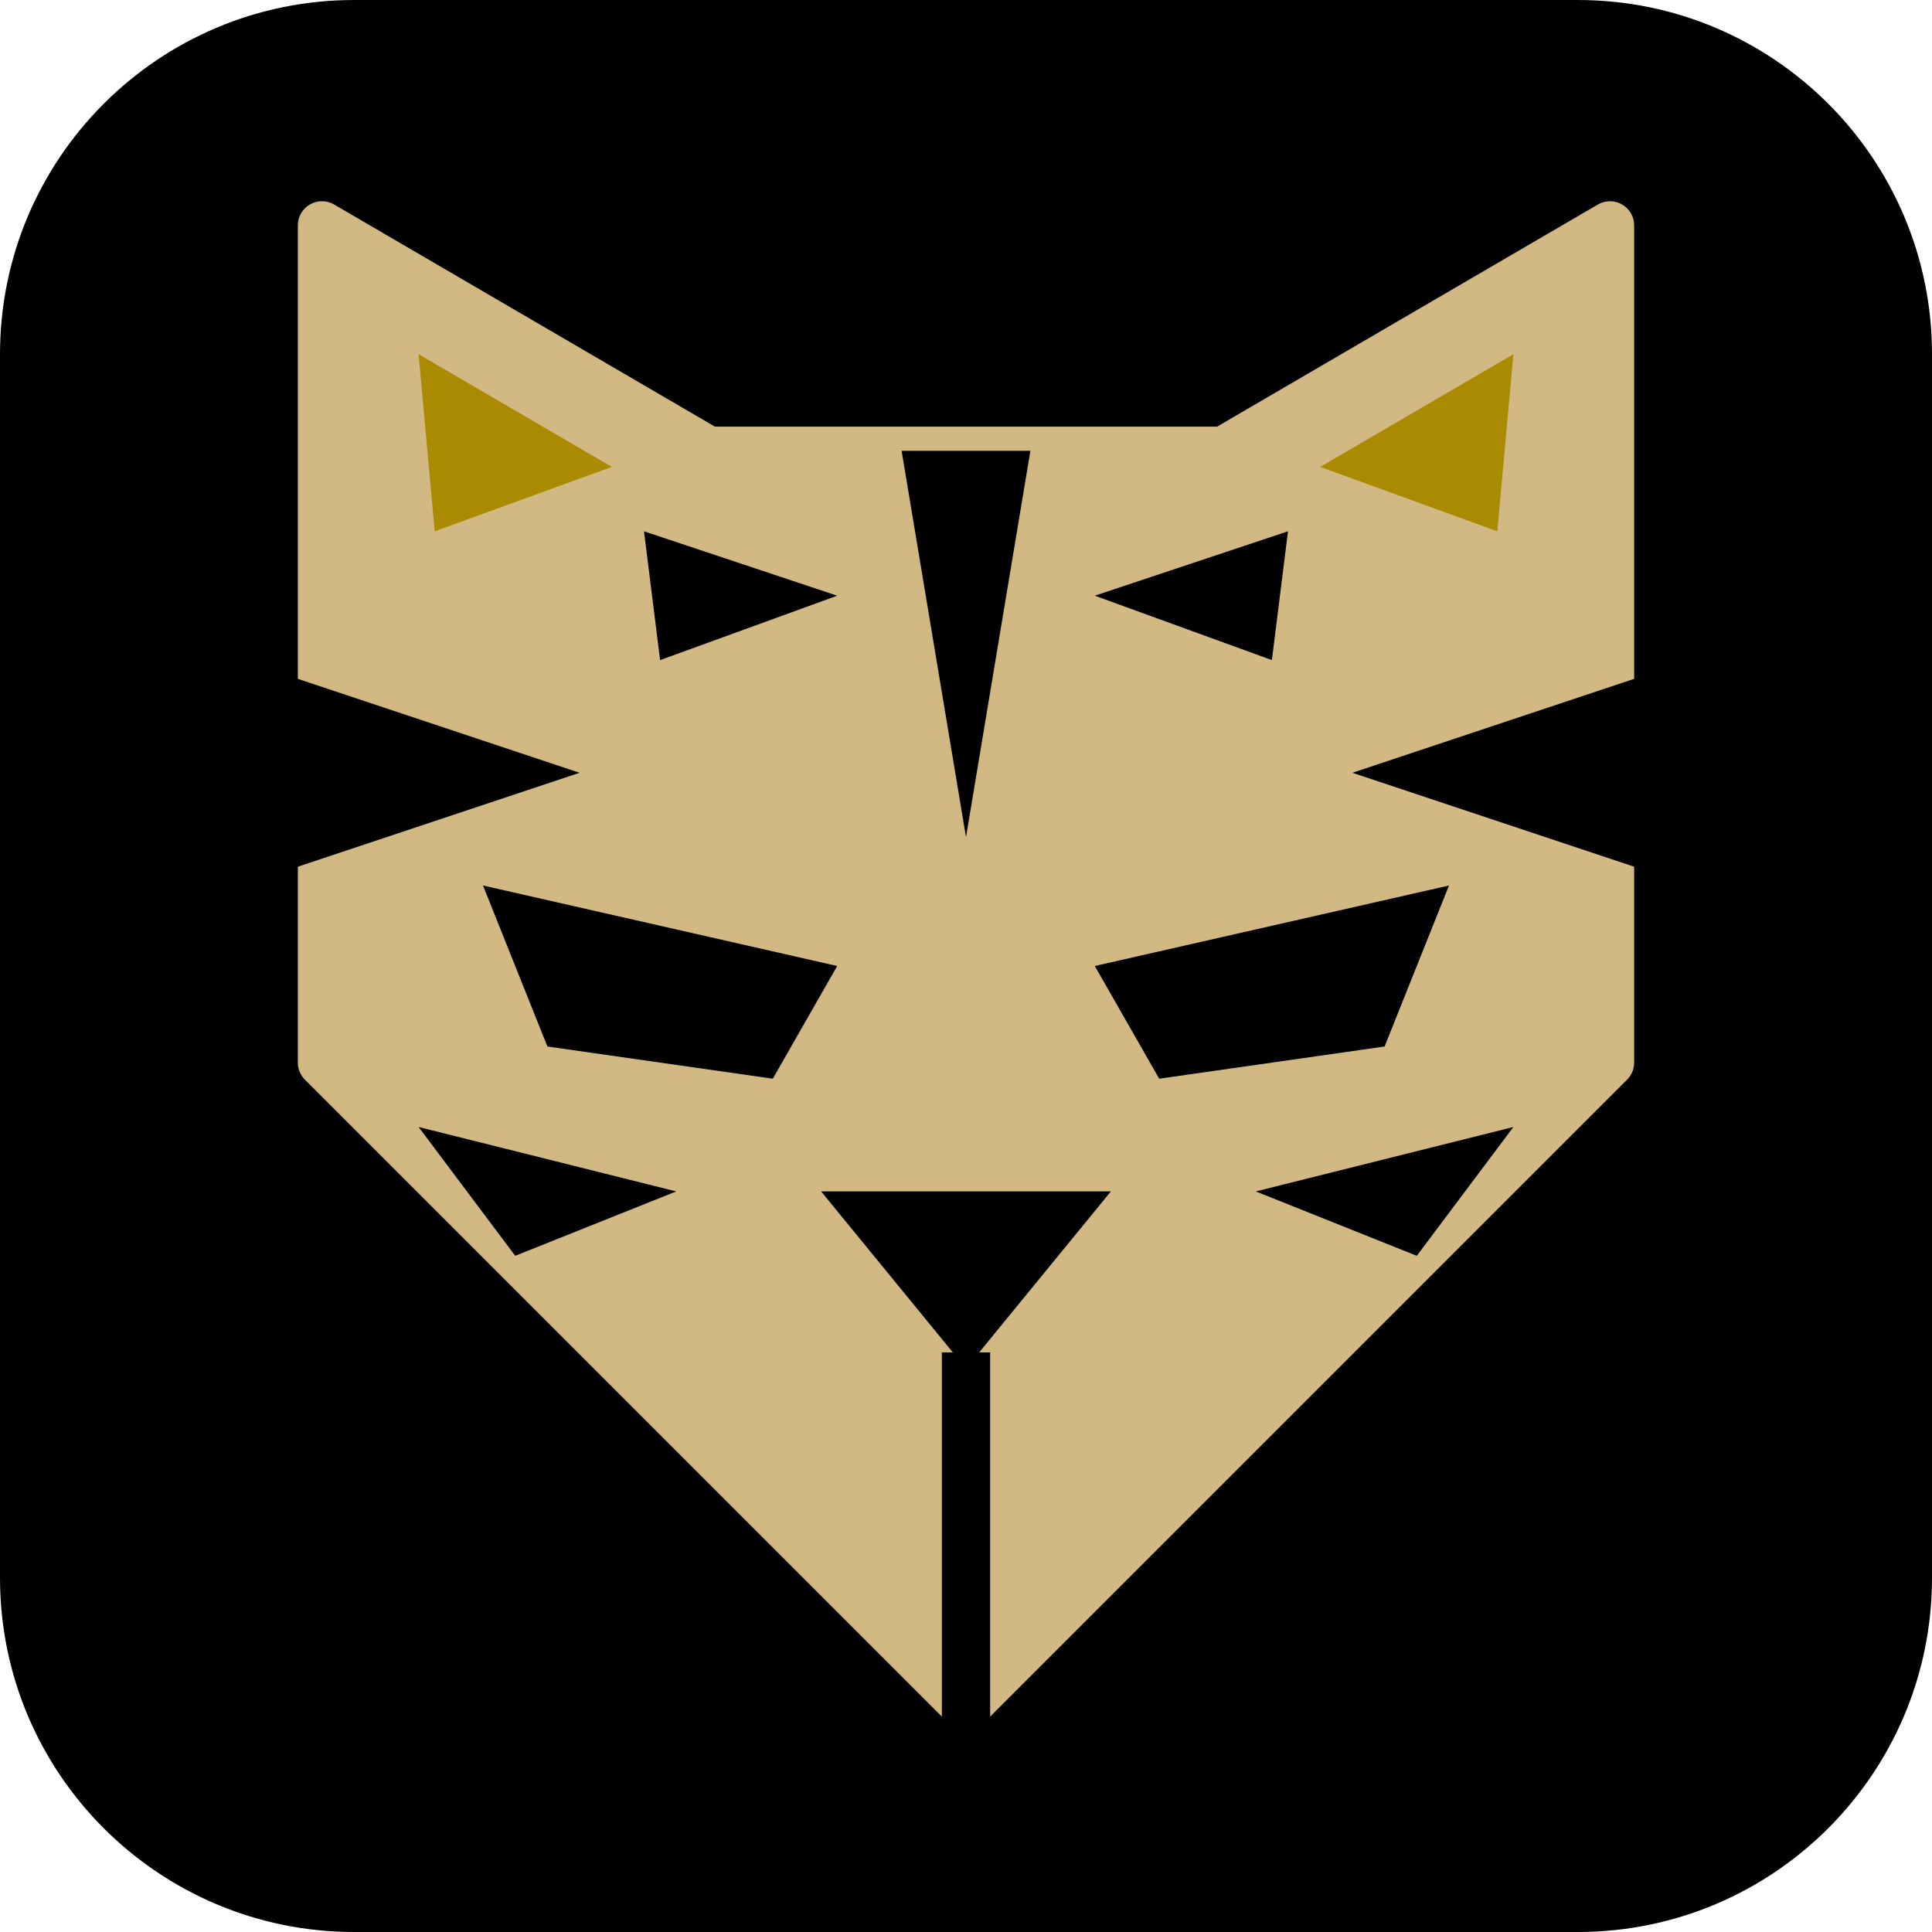
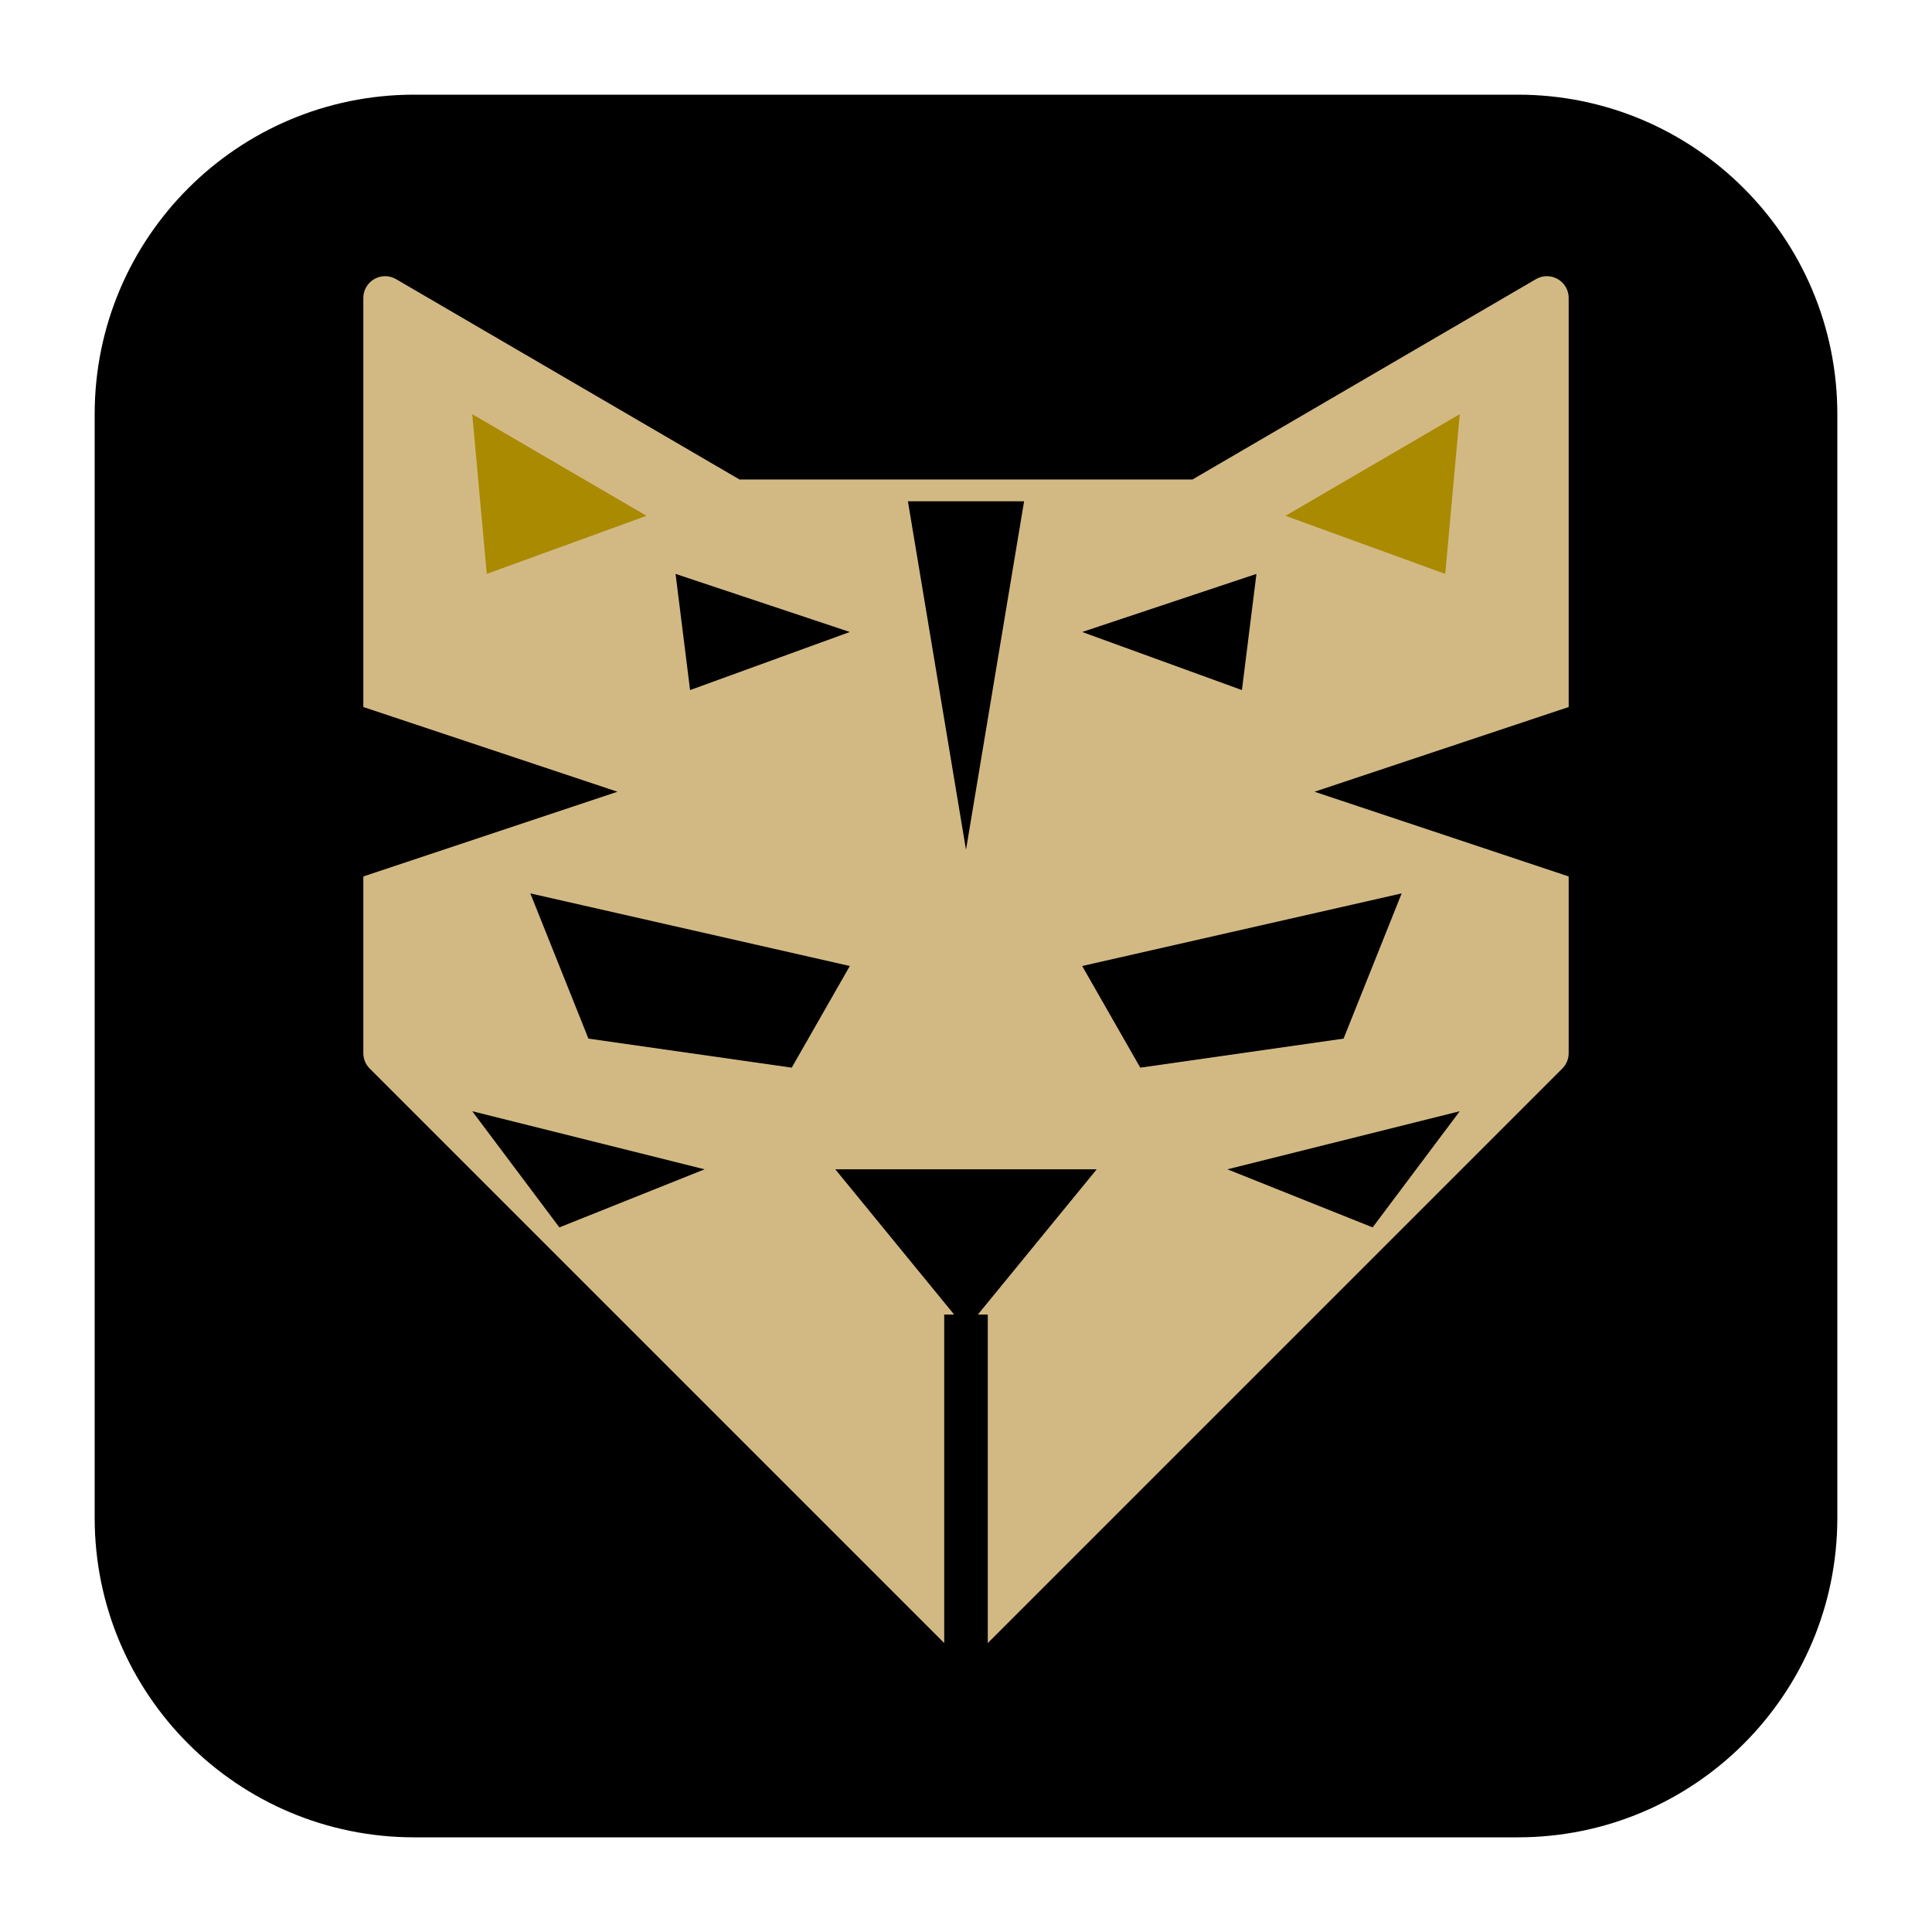
<svg xmlns="http://www.w3.org/2000/svg" viewBox="0 0 120 120">
-   <rect x="0" y="0" width="120" height="120" rx="22" fill="#000000" />
-   <polygon points="20,14 44,28 76,28 100,14 100,66 60,106 20,66" fill="#D2B984" stroke="#D2B984" stroke-width="3" stroke-linejoin="round" />
-   <g fill="#AA8A00">
-     <polygon points="26,22 38,29 27,33" />
-     <polygon points="94,22 82,29 93,33" />
-   </g>
-   <g fill="#000000">
-     <polygon points="56,28 64,28 60,52" />
-     <polygon points="40,33 52,37 41,41" />
-     <polygon points="80,33 68,37 79,41" />
-     <polygon points="18,42 36,48 18,54" />
-     <polygon points="102,42 84,48 102,54" />
-     <polygon points="26,70 42,74 32,78" />
-     <polygon points="94,70 78,74 88,78" />
-     <polygon points="30,55 52,60 48,67 34,65" />
-     <polygon points="90,55 68,60 72,67 86,65" />
-     <polygon points="51,74 69,74 60,85" />
-     <rect x="58.5" y="84" width="3" height="24" />
+   <g transform="translate(60 60) scale(0.902) translate(-60.0 -60.0)">
+     <rect x="0" y="0" width="120" height="120" rx="22" fill="#000000" />
+     <polygon points="20,14 44,28 76,28 100,14 100,66 60,106 20,66" fill="#D2B984" stroke="#D2B984" stroke-width="3" stroke-linejoin="round" />
+     <g fill="#AA8A00">
+       <polygon points="26,22 38,29 27,33" />
+       <polygon points="94,22 82,29 93,33" />
+     </g>
+     <g fill="#000000">
+       <polygon points="56,28 64,28 60,52" />
+       <polygon points="40,33 52,37 41,41" />
+       <polygon points="80,33 68,37 79,41" />
+       <polygon points="18,42 36,48 18,54" />
+       <polygon points="102,42 84,48 102,54" />
+       <polygon points="26,70 42,74 32,78" />
+       <polygon points="94,70 78,74 88,78" />
+       <polygon points="30,55 52,60 48,67 34,65" />
+       <polygon points="90,55 68,60 72,67 86,65" />
+       <polygon points="51,74 69,74 60,85" />
+       <rect x="58.5" y="84" width="3" height="24" />
+     </g>
  </g>
</svg>
